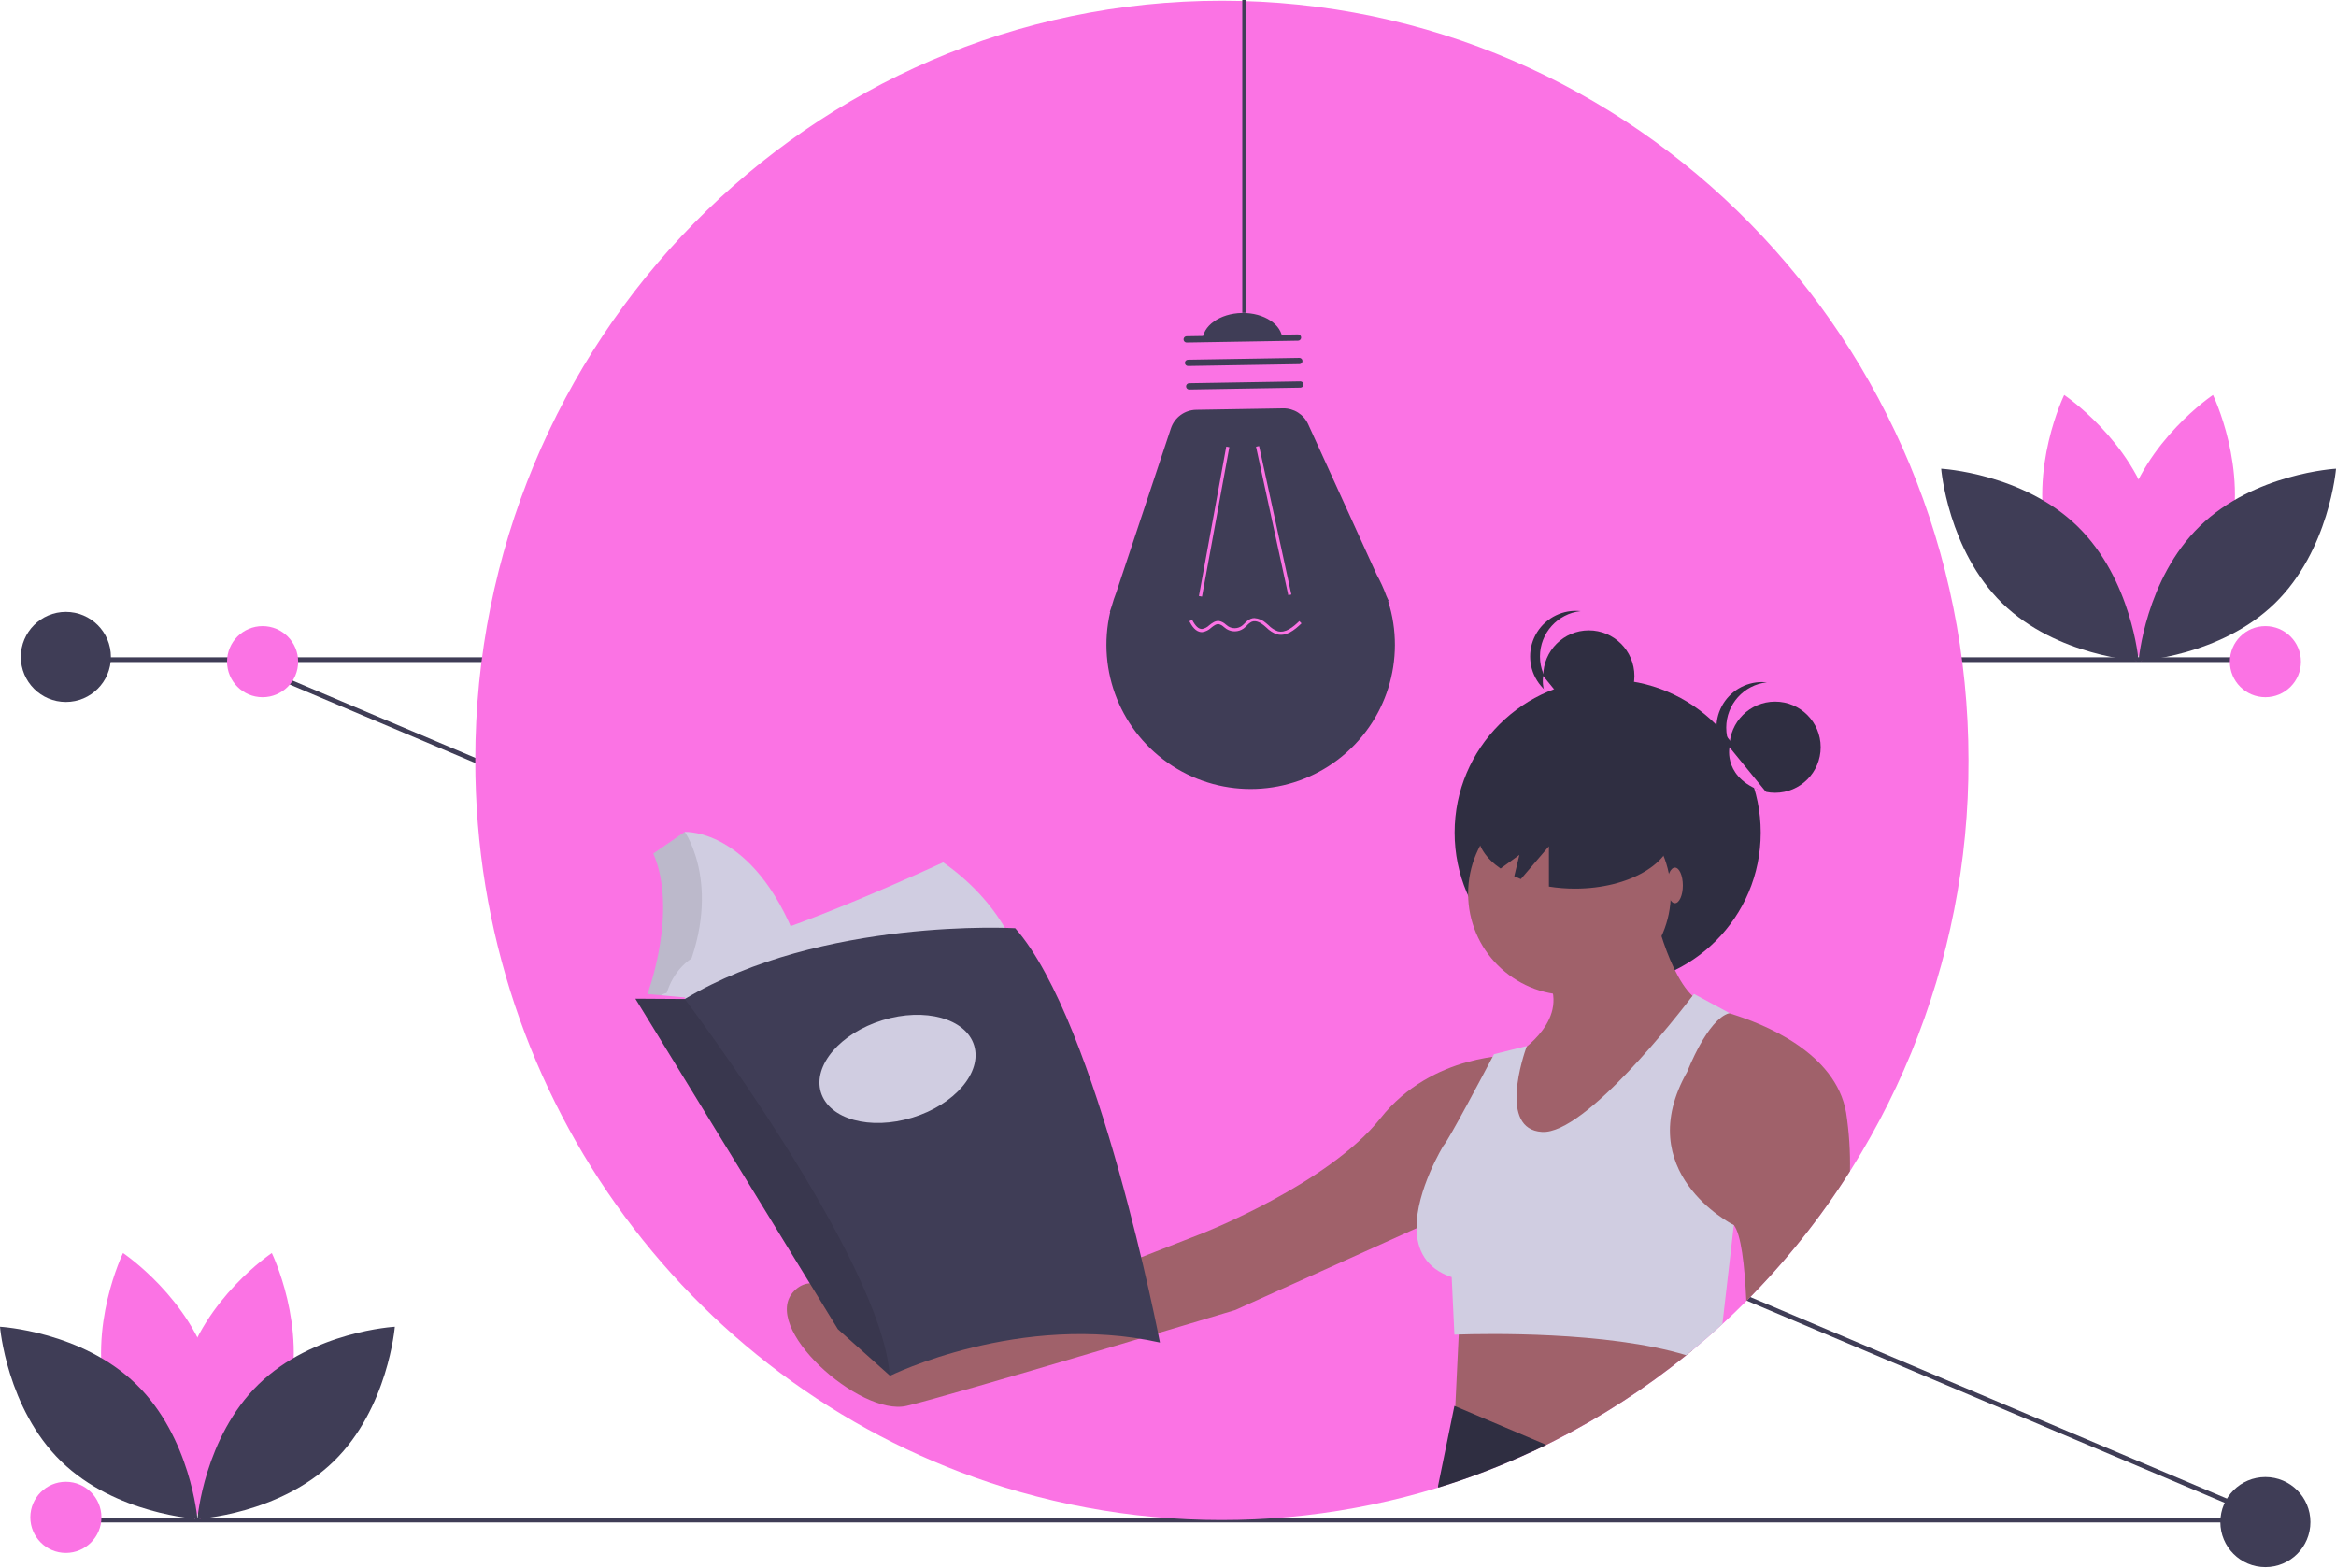
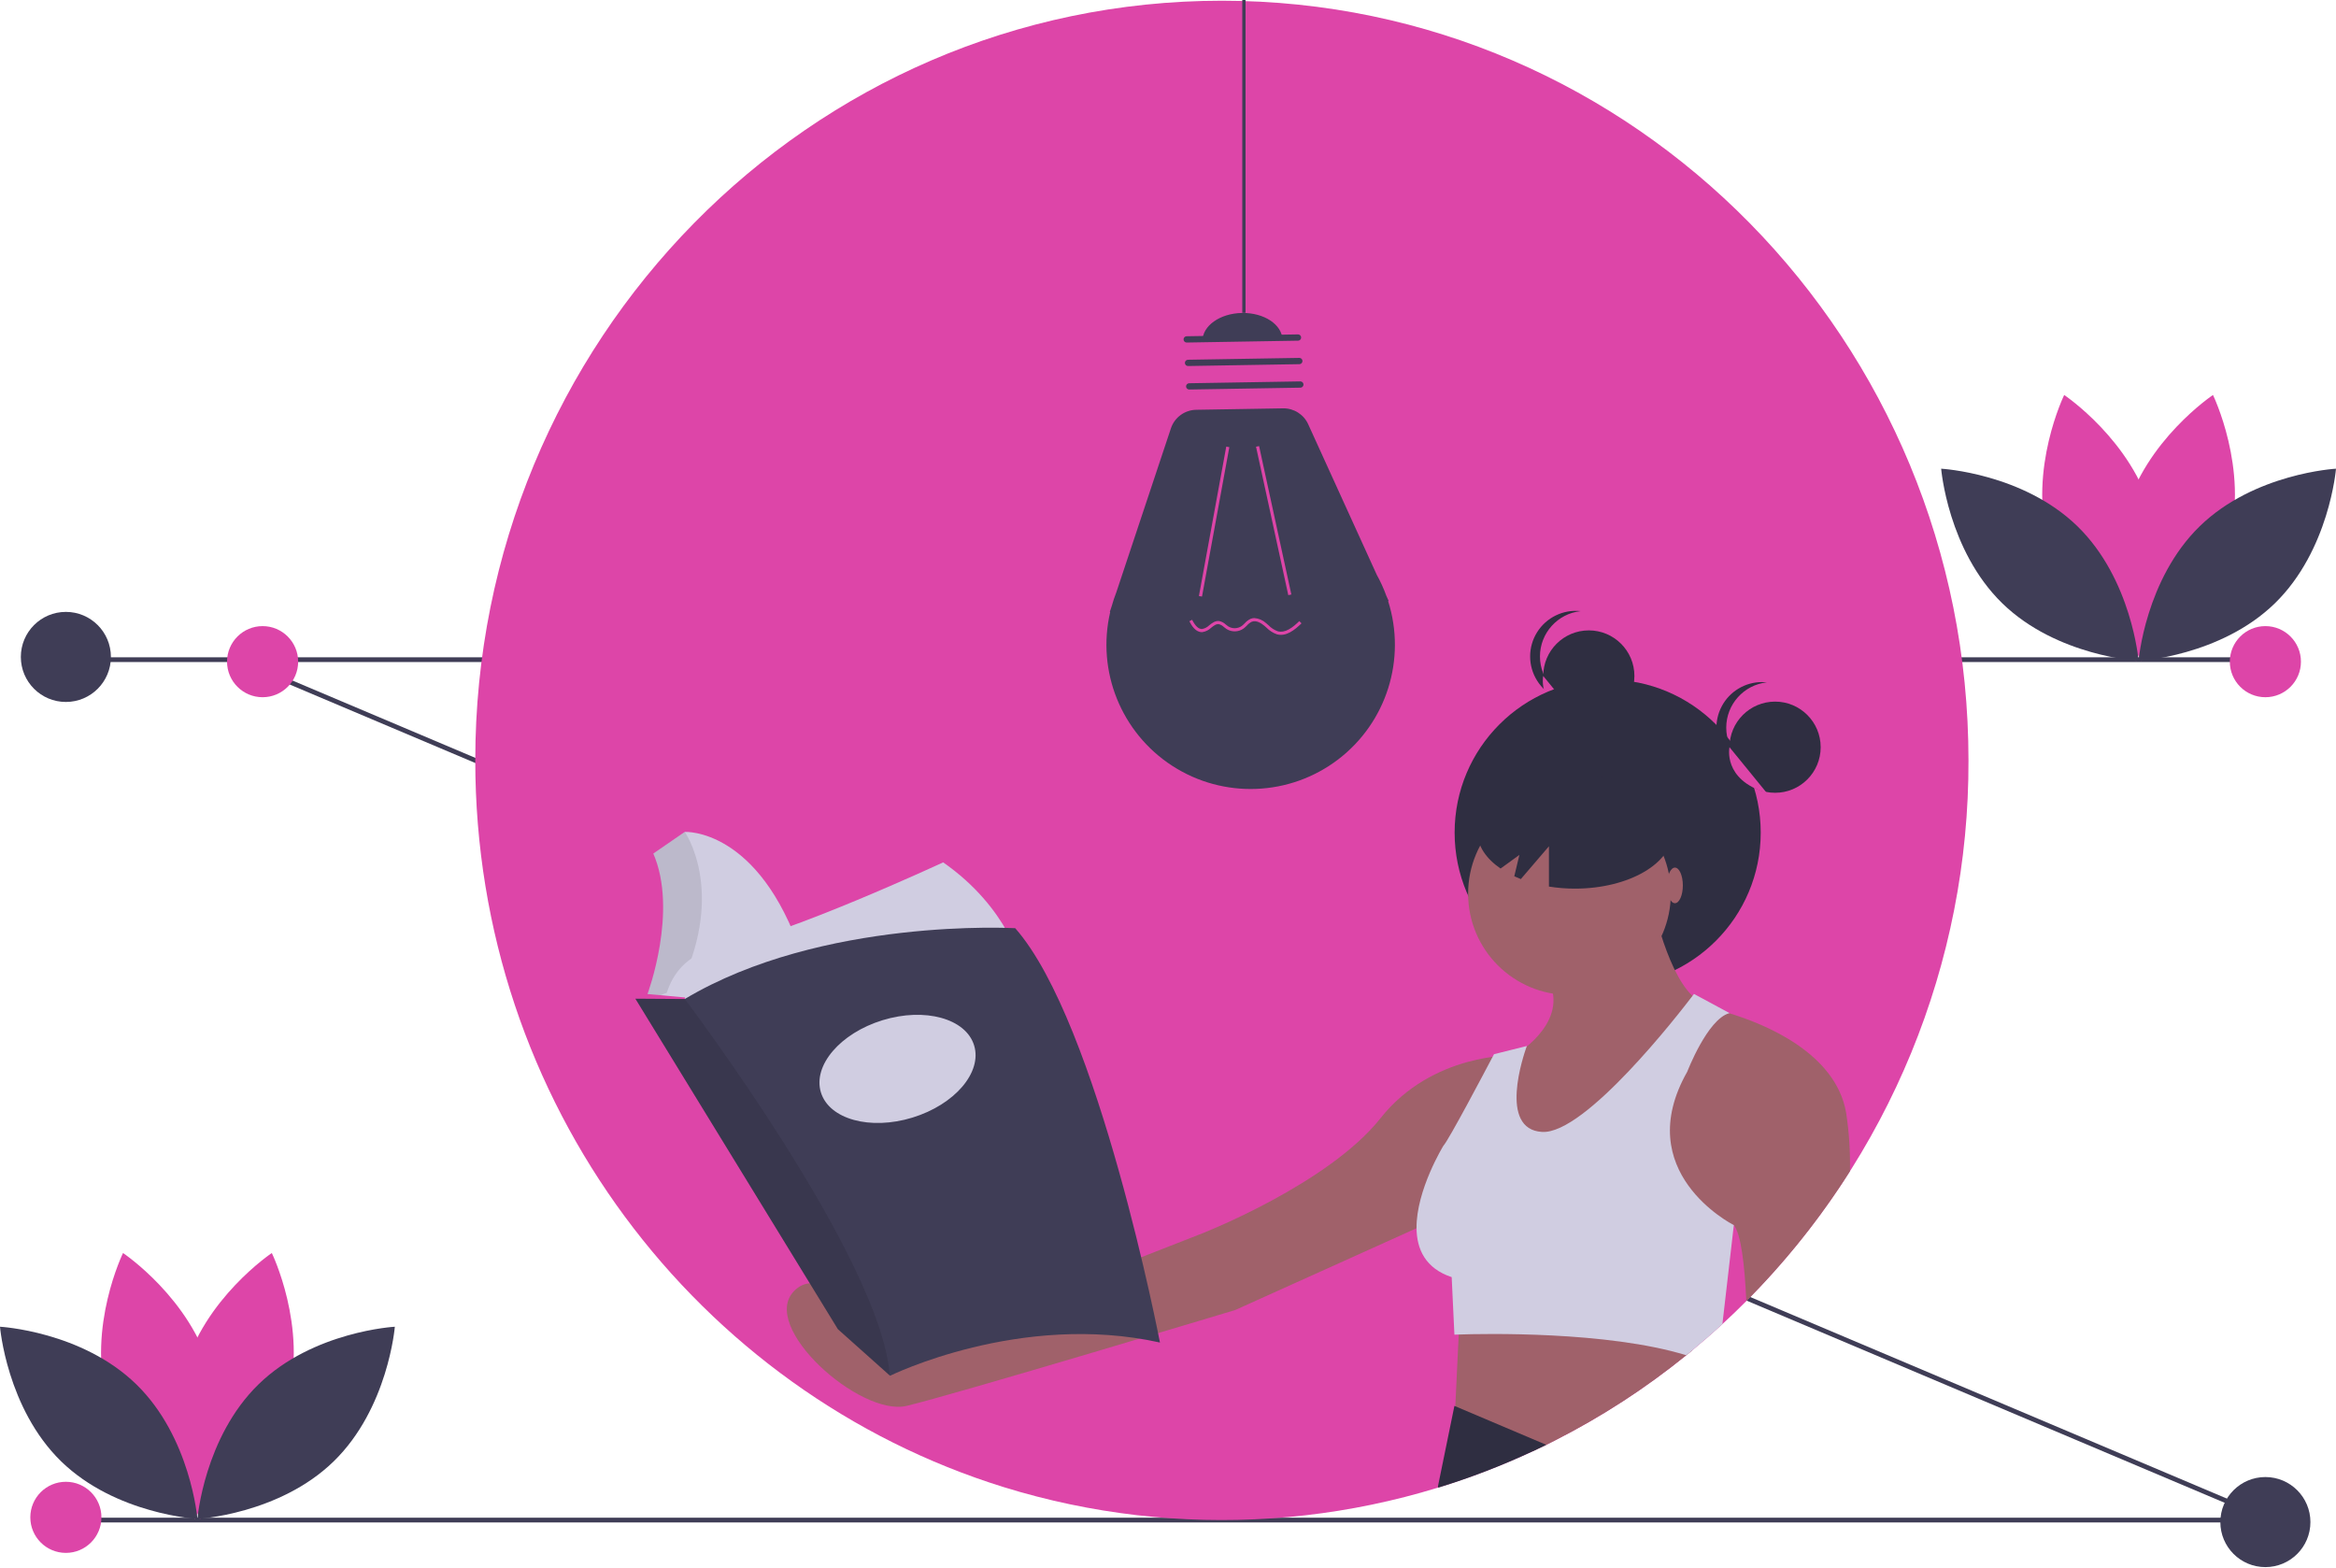
<svg xmlns="http://www.w3.org/2000/svg" id="a0f4c522-d0e8-404b-95f8-59a6be9d5f61" data-name="Layer 1" width="985.587" height="661.152" viewBox="0 0 985.587 661.152">
  <rect x="27.525" y="640.305" width="929" height="2" fill="#3f3d56" />
  <rect x="634.231" y="123.652" width="2" height="929" transform="translate(-261.0931 815.3039) rotate(-67.07803)" fill="#3f3d56" />
  <rect x="27.525" y="277.305" width="929" height="2" fill="#3f3d56" />
-   <path d="M937.731,449.652a322.068,322.068,0,0,1-93.73,228.11q-4.935,4.965-10.09,9.7-6.21,5.73-12.74,11.11c-.83.69-1.66,1.37-2.5,2.04a313.731,313.731,0,0,1-55.56,36.03c-1.17.59-2.34,1.18-3.52,1.76-1.87.92-3.76,1.82-5.65,2.7a311.18,311.18,0,0,1-223.25,15.15c-129.07-40.06-222.96-162.17-222.96-306.6,0-177.01,141.03-320.5,315-320.5S937.731,272.642,937.731,449.652Z" transform="translate(-107.2066 -128.8475)" fill="#fb73e4" />
+   <path d="M937.731,449.652a322.068,322.068,0,0,1-93.73,228.11q-4.935,4.965-10.09,9.7-6.21,5.73-12.74,11.11c-.83.69-1.66,1.37-2.5,2.04a313.731,313.731,0,0,1-55.56,36.03c-1.17.59-2.34,1.18-3.52,1.76-1.87.92-3.76,1.82-5.65,2.7a311.18,311.18,0,0,1-223.25,15.15c-129.07-40.06-222.96-162.17-222.96-306.6,0-177.01,141.03-320.5,315-320.5S937.731,272.642,937.731,449.652Z" transform="translate(-107.2066 -128.8475)" fill="#dd45a8" />
  <path d="M692.866,382.419l.25-.01-.987-2.166a60.492,60.492,0,0,0-4.049-8.891L659.145,307.822a11.443,11.443,0,0,0-10.604-6.698l-36.644.61a11.443,11.443,0,0,0-10.666,7.826l-23.036,69.188a60.396,60.396,0,0,0-1.971,5.918l-.782,2.349.184-.007a60.852,60.852,0,1,0,117.24-4.589Z" transform="translate(-107.2066 -128.8475)" fill="#3f3d56" />
-   <rect x="587.42" y="348.245" width="64.08" height="1.323" transform="translate(57.5742 766.6238) rotate(-79.63351)" fill="#fb73e4" />
-   <rect x="643.929" y="316.448" width="1.323" height="64.08" transform="translate(-166.5223 16.03118) rotate(-12.26435)" fill="#fb73e4" />
+   <rect x="587.42" y="348.245" width="64.08" height="1.323" transform="translate(57.5742 766.6238) rotate(-79.63351)" fill="#dd45a8" />
+   <rect x="643.929" y="316.448" width="1.323" height="64.08" transform="translate(-166.5223 16.03118) rotate(-12.26435)" fill="#dd45a8" />
  <path d="M607.904,270.709l46.955-.782a1.323,1.323,0,0,1,.044,2.645l-46.955.782a1.323,1.323,0,1,1-.044-2.645Z" transform="translate(-107.2066 -128.8475)" fill="#3f3d56" />
  <path d="M608.4,280.624l46.955-.782a1.323,1.323,0,1,1,.044,2.645l-46.955.782a1.323,1.323,0,0,1-.044-2.645Z" transform="translate(-107.2066 -128.8475)" fill="#3f3d56" />
  <path d="M608.896,290.538l46.955-.782a1.323,1.323,0,0,1,.044,2.645l-46.955.782a1.323,1.323,0,0,1-.044-2.645Z" transform="translate(-107.2066 -128.8475)" fill="#3f3d56" />
  <path d="M631.224,260.884c-9.314.155-16.778,5.472-16.671,11.875l33.728-.562C648.175,265.793,640.538,260.728,631.224,260.884Z" transform="translate(-107.2066 -128.8475)" fill="#3f3d56" />
-   <path d="M636.414,389.614a8.149,8.149,0,0,1,4.946,2.113c.348.289.691.592,1.035.896a10.33,10.33,0,0,0,3.897,2.55c3.232.882,6.422-1.674,9.115-4.29l.922.948c-2.961,2.877-6.509,5.675-10.386,4.618a11.464,11.464,0,0,1-4.425-2.835c-.333-.295-.666-.589-1.004-.869-1.105-.917-3.24-2.343-5.138-1.603a6.442,6.442,0,0,0-2.06,1.589,12.313,12.313,0,0,1-1.429,1.287,6.478,6.478,0,0,1-7.179.214,12.796,12.796,0,0,1-1.124-.842,4.688,4.688,0,0,0-2.124-1.209c-1.124-.158-2.146.645-3.228,1.493a6.84,6.84,0,0,1-3.743,1.86c-.048.002-.096.004-.144.005-2.636.044-4.308-2.593-5.342-4.597l1.176-.606c1.405,2.725,2.76,3.967,4.24,3.877a5.816,5.816,0,0,0,2.996-1.579c1.252-.982,2.548-1.998,4.227-1.763a5.721,5.721,0,0,1,2.774,1.491,11.655,11.655,0,0,0,1.006.757,5.198,5.198,0,0,0,5.685-.169,11.166,11.166,0,0,0,1.273-1.153,7.515,7.515,0,0,1,2.514-1.886A4.349,4.349,0,0,1,636.414,389.614Z" transform="translate(-107.2066 -128.8475)" fill="#fb73e4" />
+   <path d="M636.414,389.614a8.149,8.149,0,0,1,4.946,2.113c.348.289.691.592,1.035.896a10.33,10.33,0,0,0,3.897,2.55c3.232.882,6.422-1.674,9.115-4.29l.922.948c-2.961,2.877-6.509,5.675-10.386,4.618a11.464,11.464,0,0,1-4.425-2.835c-.333-.295-.666-.589-1.004-.869-1.105-.917-3.24-2.343-5.138-1.603a6.442,6.442,0,0,0-2.06,1.589,12.313,12.313,0,0,1-1.429,1.287,6.478,6.478,0,0,1-7.179.214,12.796,12.796,0,0,1-1.124-.842,4.688,4.688,0,0,0-2.124-1.209c-1.124-.158-2.146.645-3.228,1.493a6.84,6.84,0,0,1-3.743,1.86c-.048.002-.096.004-.144.005-2.636.044-4.308-2.593-5.342-4.597l1.176-.606c1.405,2.725,2.76,3.967,4.24,3.877a5.816,5.816,0,0,0,2.996-1.579c1.252-.982,2.548-1.998,4.227-1.763a5.721,5.721,0,0,1,2.774,1.491,11.655,11.655,0,0,0,1.006.757,5.198,5.198,0,0,0,5.685-.169,11.166,11.166,0,0,0,1.273-1.153,7.515,7.515,0,0,1,2.514-1.886A4.349,4.349,0,0,1,636.414,389.614Z" transform="translate(-107.2066 -128.8475)" fill="#dd45a8" />
  <rect x="524.134" width="1.375" height="131.982" fill="#3f3d56" />
-   <path d="M1047.627,357.518c-8.382,30.986-37.093,50.176-37.093,50.176s-15.121-31.047-6.738-62.033,37.093-50.176,37.093-50.176S1056.009,326.532,1047.627,357.518Z" transform="translate(-107.2066 -128.8475)" fill="#fb73e4" />
-   <path d="M971.373,357.518c8.382,30.986,37.093,50.176,37.093,50.176s15.121-31.047,6.738-62.033-37.093-50.176-37.093-50.176S962.991,326.532,971.373,357.518Z" transform="translate(-107.2066 -128.8475)" fill="#fb73e4" />
+   <path d="M1047.627,357.518c-8.382,30.986-37.093,50.176-37.093,50.176s-15.121-31.047-6.738-62.033,37.093-50.176,37.093-50.176S1056.009,326.532,1047.627,357.518Z" transform="translate(-107.2066 -128.8475)" fill="#dd45a8" />
+   <path d="M971.373,357.518c8.382,30.986,37.093,50.176,37.093,50.176s15.121-31.047,6.738-62.033-37.093-50.176-37.093-50.176S962.991,326.532,971.373,357.518Z" transform="translate(-107.2066 -128.8475)" fill="#dd45a8" />
  <path d="M983.69,350.859C1006.691,373.249,1009.5,407.668,1009.5,407.668s-34.482-1.883-57.483-24.273-25.81-56.81-25.81-56.81S960.689,328.468,983.69,350.859Z" transform="translate(-107.2066 -128.8475)" fill="#3f3d56" />
  <path d="M1035.31,350.859C1012.309,373.249,1009.5,407.668,1009.5,407.668s34.482-1.883,57.483-24.273,25.81-56.81,25.81-56.81S1058.311,328.468,1035.31,350.859Z" transform="translate(-107.2066 -128.8475)" fill="#3f3d56" />
-   <path d="M228.627,719.518c-8.382,30.986-37.093,50.176-37.093,50.176s-15.121-31.047-6.738-62.033,37.093-50.176,37.093-50.176S237.009,688.532,228.627,719.518Z" transform="translate(-107.2066 -128.8475)" fill="#fb73e4" />
-   <path d="M152.373,719.518c8.382,30.986,37.093,50.176,37.093,50.176s15.121-31.047,6.738-62.033-37.093-50.176-37.093-50.176S143.991,688.532,152.373,719.518Z" transform="translate(-107.2066 -128.8475)" fill="#fb73e4" />
+   <path d="M228.627,719.518c-8.382,30.986-37.093,50.176-37.093,50.176s-15.121-31.047-6.738-62.033,37.093-50.176,37.093-50.176S237.009,688.532,228.627,719.518Z" transform="translate(-107.2066 -128.8475)" fill="#dd45a8" />
+   <path d="M152.373,719.518c8.382,30.986,37.093,50.176,37.093,50.176s15.121-31.047,6.738-62.033-37.093-50.176-37.093-50.176S143.991,688.532,152.373,719.518Z" transform="translate(-107.2066 -128.8475)" fill="#dd45a8" />
  <path d="M164.69,712.859C187.691,735.249,190.5,769.668,190.5,769.668s-34.482-1.883-57.483-24.273-25.81-56.81-25.81-56.81S141.689,690.468,164.69,712.859Z" transform="translate(-107.2066 -128.8475)" fill="#3f3d56" />
  <path d="M216.31,712.859C193.309,735.249,190.5,769.668,190.5,769.668s34.482-1.883,57.483-24.273,25.81-56.81,25.81-56.81S239.311,690.468,216.31,712.859Z" transform="translate(-107.2066 -128.8475)" fill="#3f3d56" />
  <circle cx="670.342" cy="285.189" r="19.234" fill="#2f2e41" />
  <path d="M756.94,405.793A19.234,19.234,0,0,1,774.114,386.672a19.234,19.234,0,1,0,0,38.241A19.234,19.234,0,0,1,756.94,405.793Z" transform="translate(-107.2066 -128.8475)" fill="#2f2e41" />
-   <path d="M758.314,414.036s-2.987,13.739,15.68,19.234Z" transform="translate(-107.2066 -128.8475)" fill="#fb73e4" />
+   <path d="M758.314,414.036s-2.987,13.739,15.68,19.234Z" transform="translate(-107.2066 -128.8475)" fill="#dd45a8" />
  <circle cx="678.297" cy="351.265" r="64.573" fill="#2f2e41" />
  <path d="M821.171,698.572c-.83.69-1.66,1.37-2.5,2.04a313.731,313.731,0,0,1-55.56,36.03c-1.17.59-2.34,1.18-3.52,1.76-1.87.92-3.76,1.82-5.65,2.7l-33.1-11.03.38-7.93v-.03l1.44-30.24.49-10.34Z" transform="translate(-107.2066 -128.8475)" fill="#a0616a" />
  <path d="M759.591,738.402c-1.87.92-3.76,1.82-5.65,2.7a306.938,306.938,0,0,1-39.91,15.37,2.224,2.224,0,0,1-.12-.62l6.93-33.87.38.16Z" transform="translate(-107.2066 -128.8475)" fill="#2f2e41" />
  <circle cx="662.178" cy="377.012" r="42.762" fill="#a0616a" />
  <path d="M804.057,508.171s6.934,34.672,19.647,42.762l-70.499,83.212-26.582-25.426,19.647-34.672s21.959-12.713,15.024-30.049Z" transform="translate(-107.2066 -128.8475)" fill="#a0616a" />
  <path d="M887.721,623.002a320.875,320.875,0,0,1-43.72,54.76c-.71-15.5-2.25-28.28-5.27-32.06a.031.031,0,0,1-.02-.01l-36.97-11.55s8.09-76.28,27.74-79.74c0,0,2.85.58,7.28,1.92,14.28,4.3,44.94,16.42,49.35,41.99A141.926,141.926,0,0,1,887.721,623.002Z" transform="translate(-107.2066 -128.8475)" fill="#a0616a" />
  <path d="M746.271,574.047s-34.672-1.156-56.63,26.582-75.122,48.54-75.122,48.54L481.61,701.177s-24.27-42.762-39.295-27.737,27.737,53.163,47.385,48.54,138.687-40.45,138.687-40.45l94.769-42.762Z" transform="translate(-107.2066 -128.8475)" fill="#a0616a" />
  <path d="M838.731,645.702l-4.82,41.76q-6.21,5.73-12.74,11.11c-.83.69-1.66,1.37-2.5,2.04-33.37-10.23-85.66-9.09-96.01-8.74-1.18.03-1.82.06-1.82.06l-1.15-24.27c-11.09-3.69-14.73-11.76-14.83-20.64-.17-16.1,11.36-34.84,11.36-34.84,2.07-2.07,17.54-31.4,20.74-37.48.37-.71.58-1.1.58-1.1l13.87-3.46s-.04.11-.12.31c-1.24,3.47-12.02,34.86,6.54,35.95,18.26,1.08,57.98-50.2,63.45-57.39.41-.54.63-.83.63-.83l15.03,8.09c-.06.02-.12.03-.18.05-9.18,2.55-17.68,24.66-17.68,24.66-23.97,42.24,18.58,64.18,19.63,64.71A.031.031,0,0,0,838.731,645.702Z" transform="translate(-107.2066 -128.8475)" fill="#d0cde1" />
  <path d="M771.708,455.666c-22.763,0-41.217,10.764-41.217,24.043,0,5.941,3.709,11.371,9.832,15.566l7.935-5.749-2.158,9.007c.895.415,1.81.817,2.763,1.188l11.854-13.829v16.989a69.192,69.192,0,0,0,10.991.871c22.763,0,41.217-10.764,41.217-24.043S794.471,455.666,771.708,455.666Z" transform="translate(-107.2066 -128.8475)" fill="#2f2e41" />
  <circle cx="748.931" cy="315.238" r="19.234" fill="#2f2e41" />
  <path d="M835.53,435.842a19.234,19.234,0,0,1,17.174-19.121,19.429,19.429,0,0,0-2.061-.114,19.234,19.234,0,1,0,2.061,38.355A19.234,19.234,0,0,1,835.53,435.842Z" transform="translate(-107.2066 -128.8475)" fill="#2f2e41" />
-   <path d="M836.903,444.085s-2.987,13.739,15.68,19.234Z" transform="translate(-107.2066 -128.8475)" fill="#fb73e4" />
+   <path d="M836.903,444.085s-2.987,13.739,15.68,19.234Z" transform="translate(-107.2066 -128.8475)" fill="#dd45a8" />
  <ellipse cx="706.674" cy="373.545" rx="3.339" ry="7.512" fill="#a0616a" />
  <path d="M445.388,531.454l-50.677,12.278-.165.039-5.509,4.987-1.586,1.434-3.399-.616-6.017-1.088,4.193-14.152.786-26.994-2.883-16.511,15.986-11.007S427.305,477.991,445.388,531.454Z" transform="translate(-107.2066 -128.8475)" fill="#d0cde1" />
  <path d="M394.711,543.732c-.687,1.465.752.498-.034,2.005l-7.338,2.359-3.286,1.481-6.017-1.088,4.193-14.152.786-26.994-2.883-16.511,15.986-11.007S413.276,504.125,394.711,543.732Z" transform="translate(-107.2066 -128.8475)" opacity="0.1" />
  <path d="M505.141,492.667s-66.567,30.925-93.56,35.642-24.635,31.711-24.635,31.711L538.162,536.433S532.921,512.061,505.141,492.667Z" transform="translate(-107.2066 -128.8475)" fill="#d0cde1" />
-   <path d="M376.725,487.426s11.531,28.042-1.31,62.898l14.938,6.814,5.766-6.814.131-.655-15.855-1.441s13.104-35.118,2.359-59.491C382.752,488.736,380.394,483.495,376.725,487.426Z" transform="translate(-107.2066 -128.8475)" fill="#fb73e4" />
+   <path d="M376.725,487.426s11.531,28.042-1.31,62.898l14.938,6.814,5.766-6.814.131-.655-15.855-1.441s13.104-35.118,2.359-59.491C382.752,488.736,380.394,483.495,376.725,487.426Z" transform="translate(-107.2066 -128.8475)" fill="#dd45a8" />
  <path d="M596.604,695.25C537.638,682.146,482.733,709.271,482.733,709.271l-.149-.134-21.865-19.522-85.436-139.423,20.835.131c57.918-34.594,139.423-29.876,139.423-29.876C570.659,560.282,596.604,695.25,596.604,695.25Z" transform="translate(-107.2066 -128.8475)" fill="#3f3d56" />
  <path d="M482.584,709.137l-21.865-19.522-85.436-139.423,20.835.131S479.159,659.999,482.584,709.137Z" transform="translate(-107.2066 -128.8475)" opacity="0.1" />
  <ellipse cx="485.878" cy="579.807" rx="33.807" ry="21.49" transform="translate(-255.8681 39.11836) rotate(-17.05185)" fill="#d0cde1" />
  <circle cx="27.793" cy="277.152" r="19" fill="#3f3d56" />
  <circle cx="955.793" cy="642.152" r="19" fill="#3f3d56" />
-   <circle cx="110.793" cy="279.152" r="15" fill="#fb73e4" />
-   <circle cx="955.793" cy="279.152" r="15" fill="#fb73e4" />
-   <circle cx="27.793" cy="640.152" r="15" fill="#fb73e4" />
+   <circle cx="110.793" cy="279.152" r="15" fill="#dd45a8" />
+   <circle cx="955.793" cy="279.152" r="15" fill="#dd45a8" />
+   <circle cx="27.793" cy="640.152" r="15" fill="#dd45a8" />
</svg>
